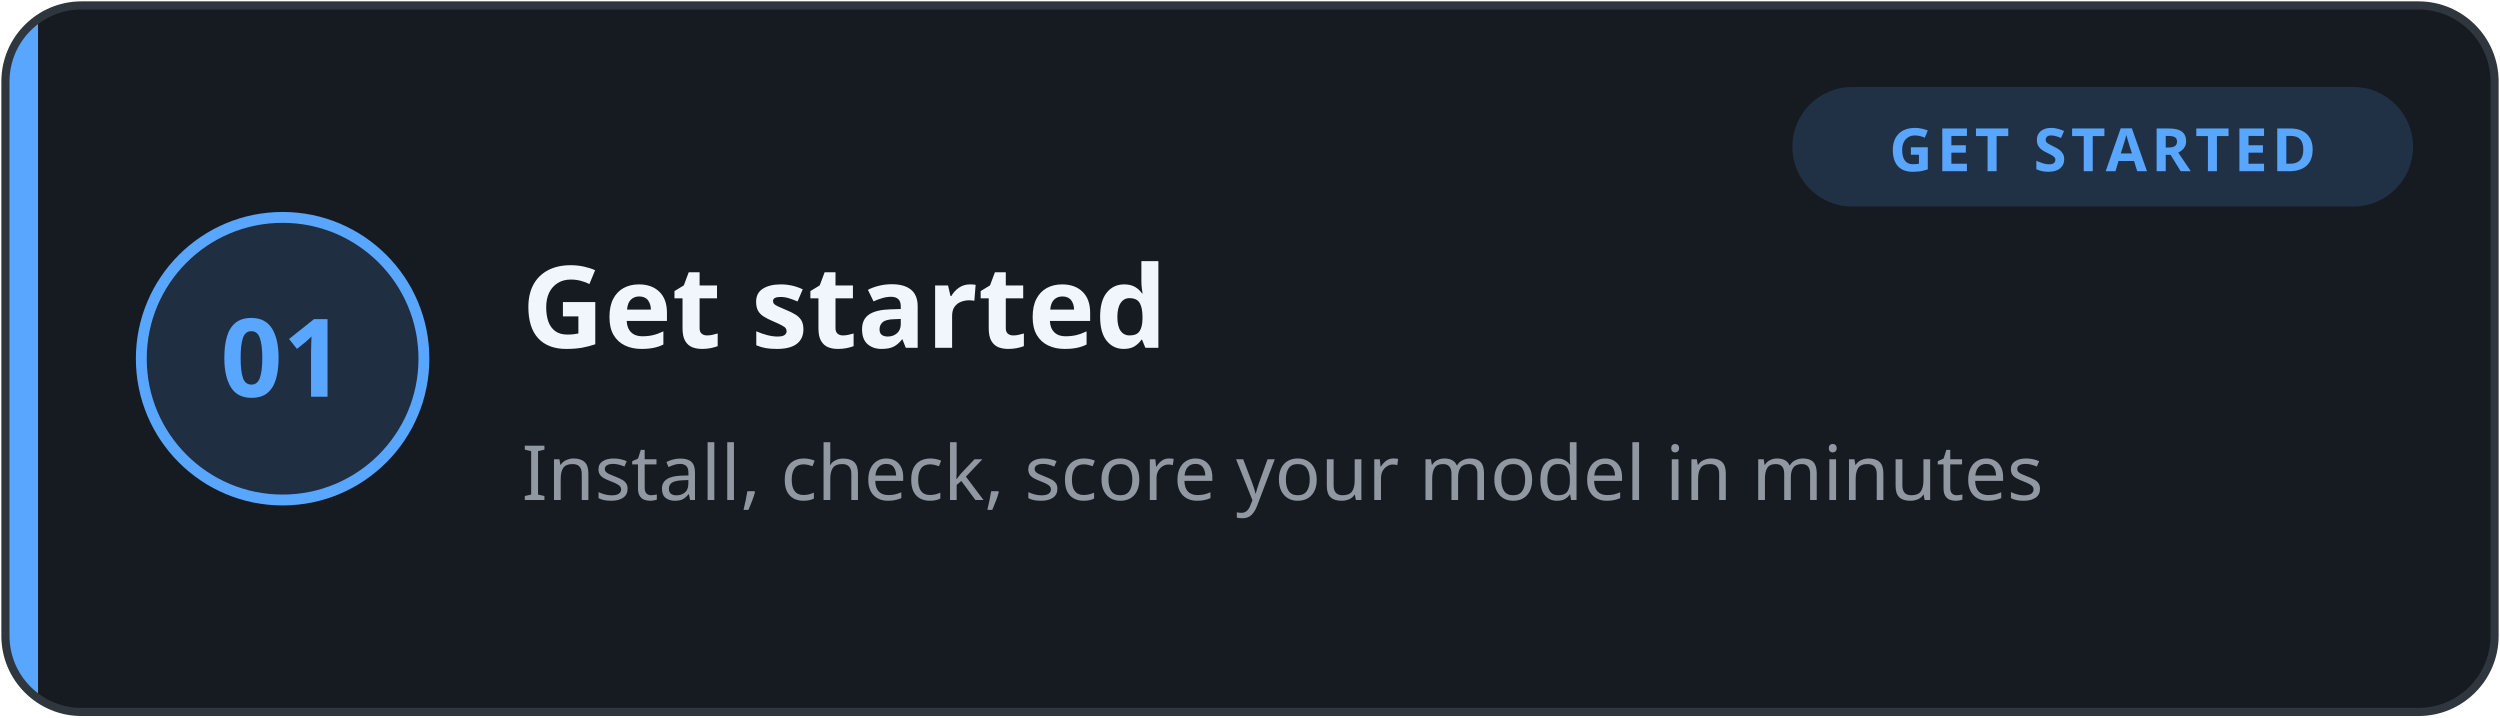
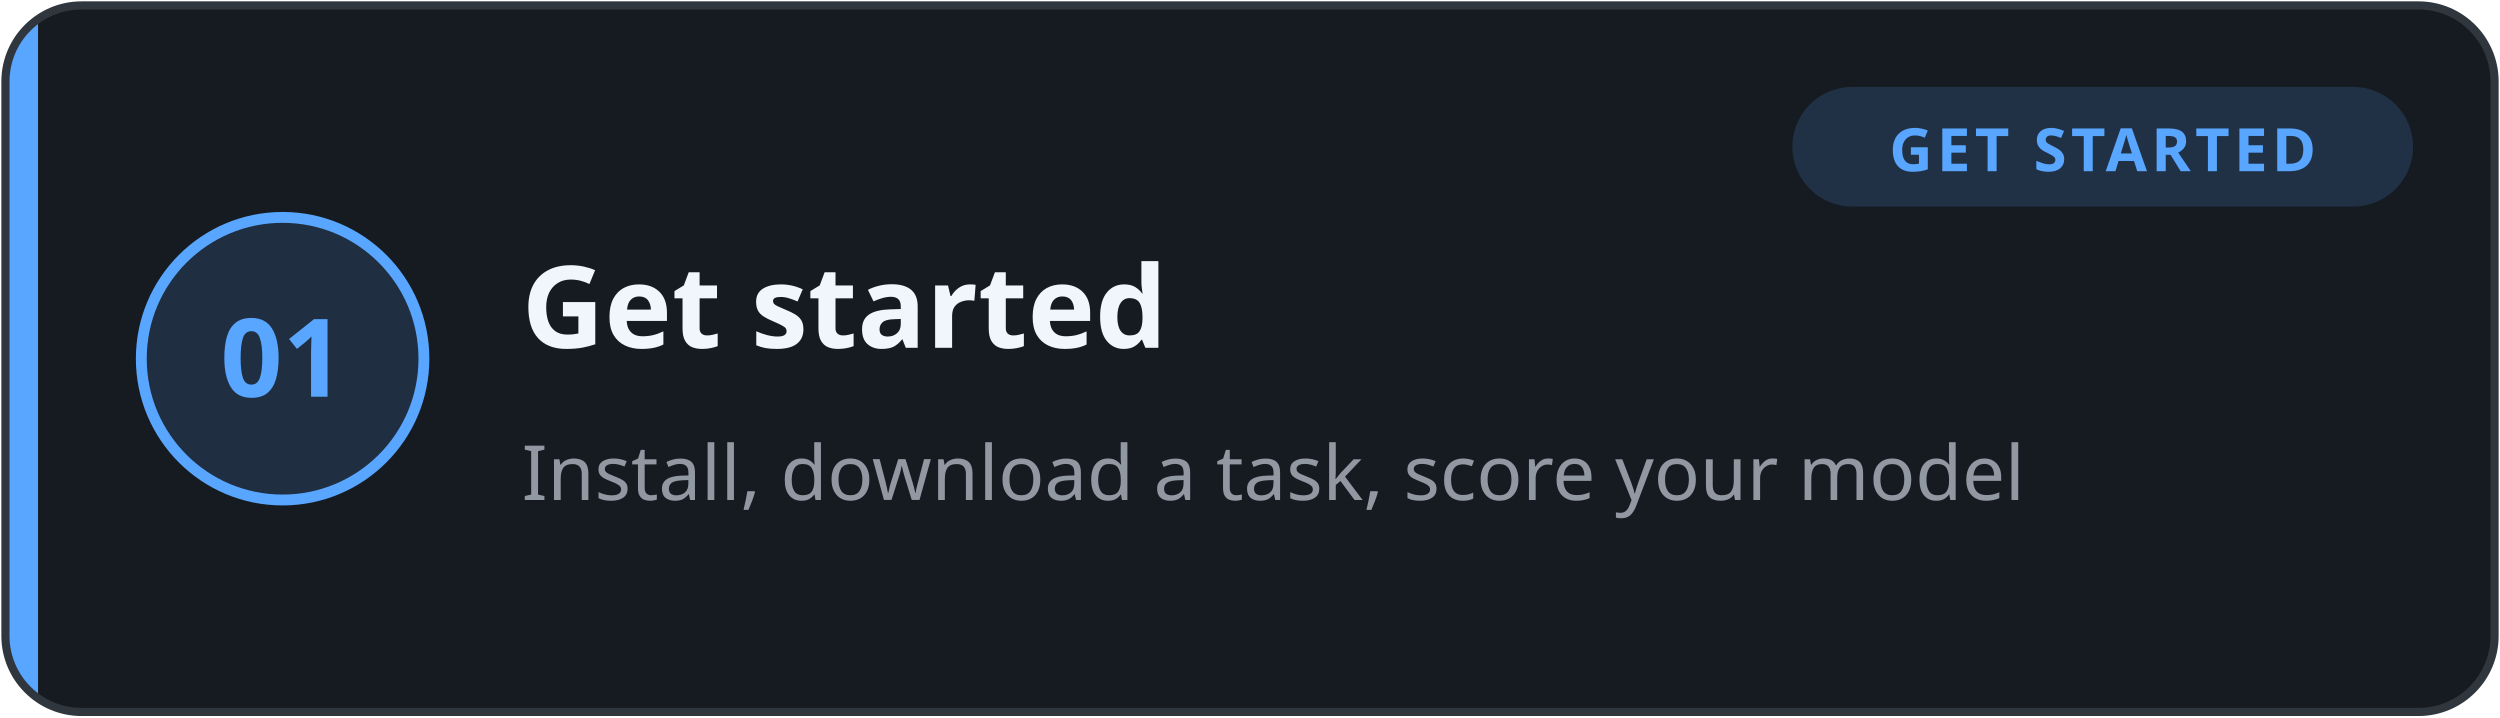
<svg xmlns="http://www.w3.org/2000/svg" width="460" height="132" viewBox="0 0 460 132">
  <defs>
    <clipPath id="card">
      <rect x="1" y="1" width="458" height="130" rx="14" />
    </clipPath>
  </defs>
  <rect x="1" y="1" width="458" height="130" rx="14" fill="#161b22" />
  <rect x="0" y="0" width="7" height="132" fill="#58a6ff" clip-path="url(#card)" />
  <rect x="1" y="1" width="458" height="130" rx="14" fill="none" stroke="#30363d" stroke-width="1.5" />
  <circle cx="52" cy="66" r="26" fill="#58a6ff" fill-opacity="0.14" stroke="#58a6ff" stroke-width="2" />
  <text x="52" y="73" text-anchor="middle" font-family="-apple-system, BlinkMacSystemFont, 'Segoe UI', 'Noto Sans', Helvetica, Arial, sans-serif" font-size="20" font-weight="700" fill="#58a6ff">01</text>
  <rect x="329.8" y="16" width="114.2" height="22" rx="11" fill="#58a6ff" fill-opacity="0.16" />
  <text x="386.9" y="31.5" text-anchor="middle" font-family="-apple-system, BlinkMacSystemFont, 'Segoe UI', 'Noto Sans', Helvetica, Arial, sans-serif" font-size="11" font-weight="700" letter-spacing="0.8" fill="#58a6ff">GET STARTED</text>
  <text x="96" y="64" font-family="-apple-system, BlinkMacSystemFont, 'Segoe UI', 'Noto Sans', Helvetica, Arial, sans-serif" font-size="21" font-weight="700" fill="#f0f6fc">Get started</text>
-   <text x="96" y="92" font-family="-apple-system, BlinkMacSystemFont, 'Segoe UI', 'Noto Sans', Helvetica, Arial, sans-serif" font-size="14" fill="#9198a1">Install, check, score your model in minutes</text>
+   <text x="96" y="92" font-family="-apple-system, BlinkMacSystemFont, 'Segoe UI', 'Noto Sans', Helvetica, Arial, sans-serif" font-size="14" fill="#9198a1">Install, download a task, score your model</text>
</svg>
